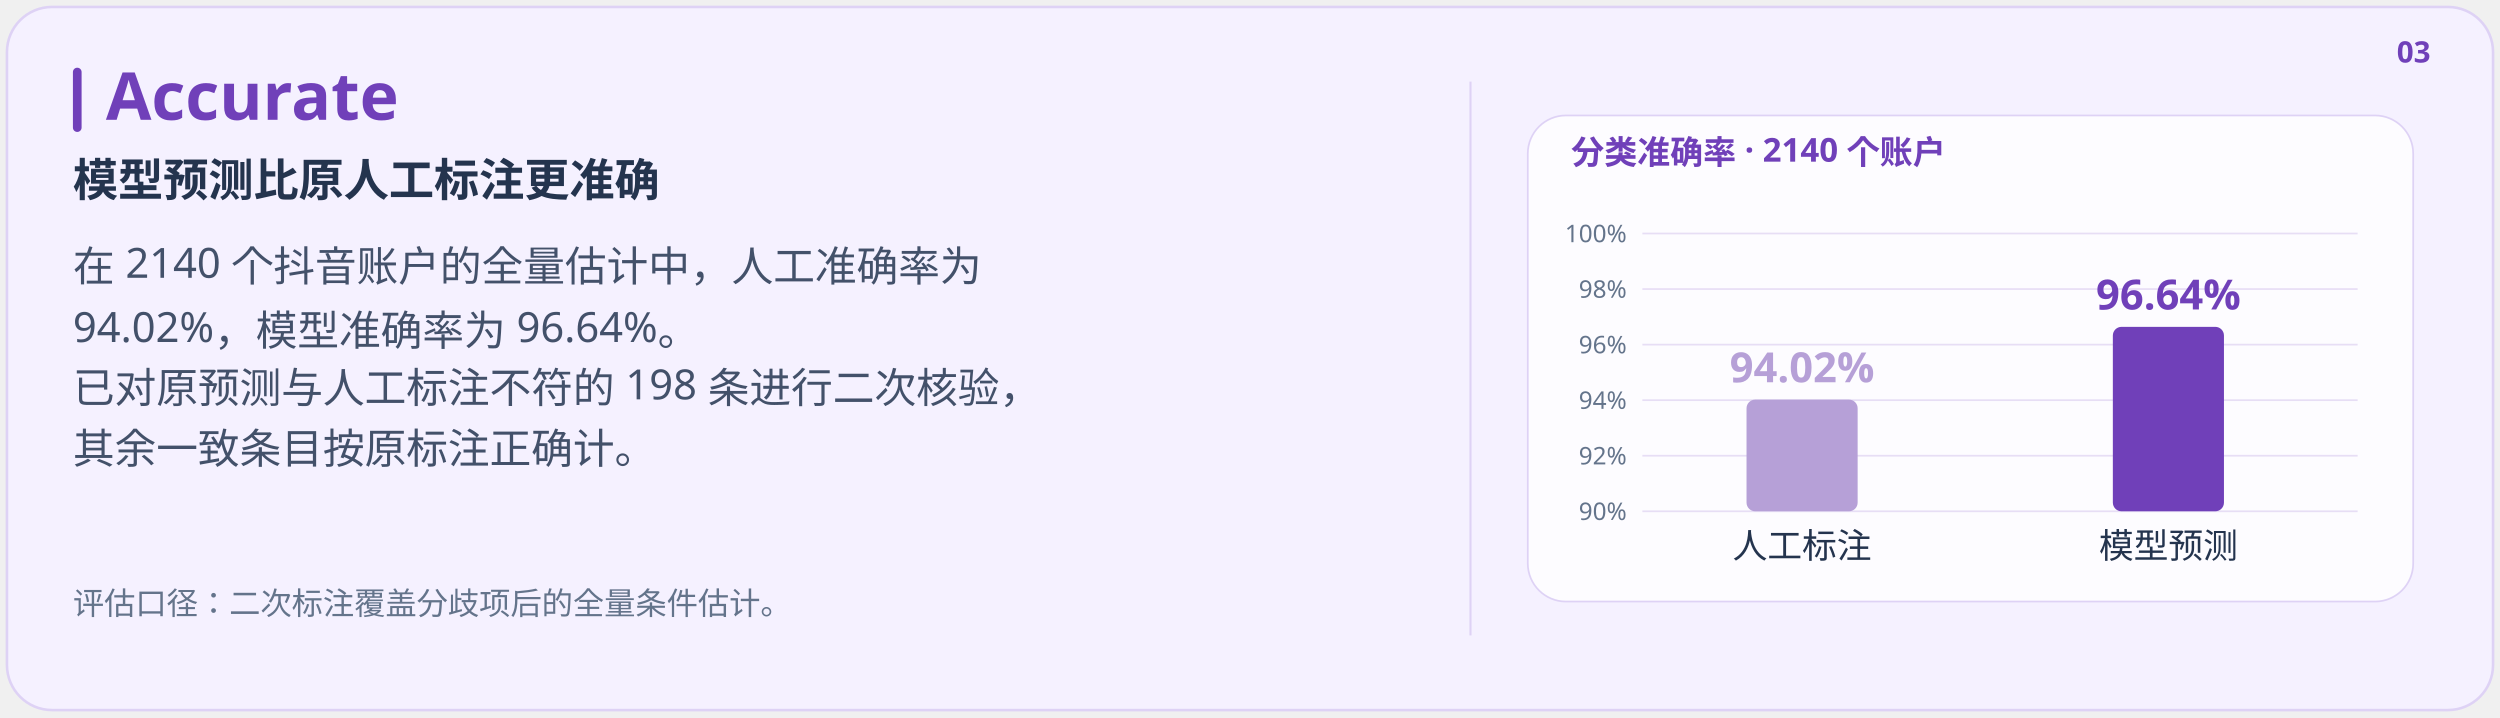
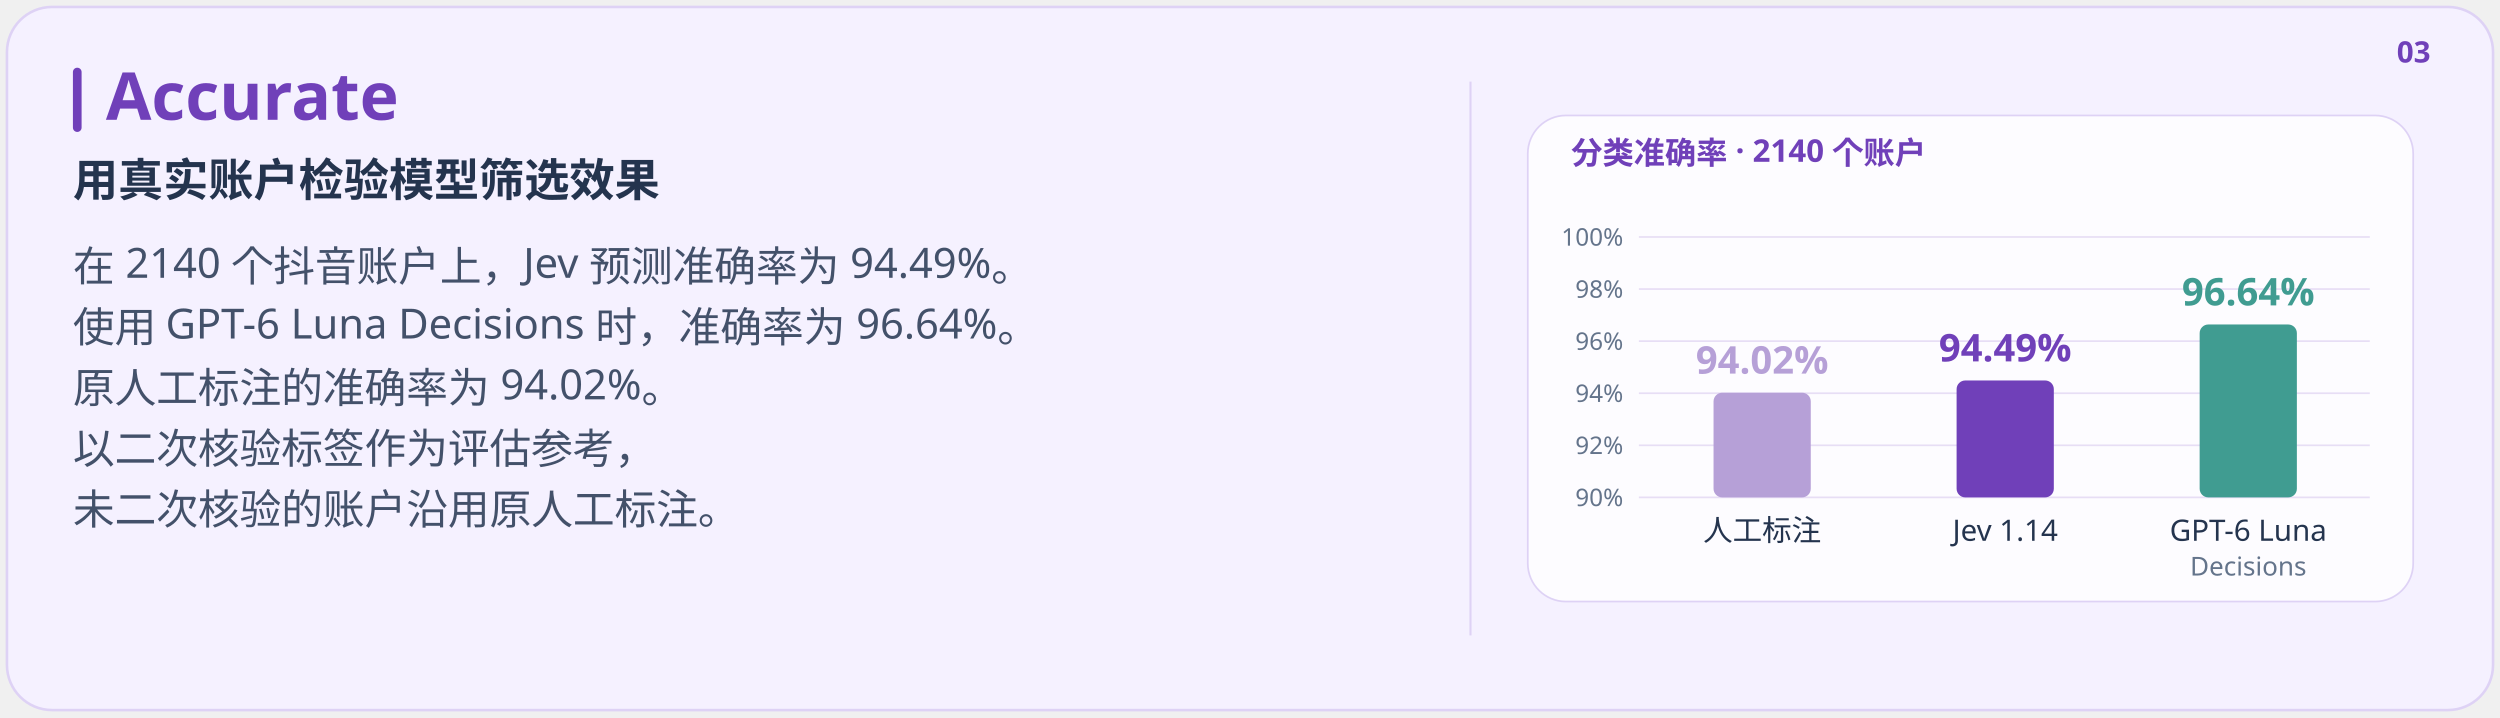
<svg xmlns="http://www.w3.org/2000/svg" width="1440" height="413" viewBox="0 0 1440 413" role="img" aria-labelledby="title description">
-   <defs>
-     <marker id="arrow" markerWidth="9" markerHeight="9" refX="7" refY="4.5" orient="auto">
-       <path d="M1 1L7 4.5L1 8" fill="none" stroke="#7040b9" stroke-width="2" stroke-linecap="round" stroke-linejoin="round" />
-     </marker>
-   </defs>
  <g font-family="Segoe UI, Microsoft YaHei, sans-serif">
    <g class="contribution" data-kind="Accurate" transform="translate(4,4)">
      <rect width="1432" height="405" rx="26" fill="#f5f1ff" stroke="#ded2f5" stroke-width="1.5" />
      <g class="copy">
        <rect x="38" y="35" width="5" height="37" rx="2.5" fill="#7040b9" />
        <text x="57" y="65" font-size="38" fill="#7040b9" font-weight="700">Accurate</text>
-         <text x="38" y="109" font-size="26" fill="#24344e" font-weight="600">模型预测比原人工标注更准确</text>
-         <text x="38" y="158" font-size="24" fill="#43516a">在 2140 个抖音账户的全量估计中，人工准确率为</text>
-         <text x="38" y="193" font-size="24" fill="#43516a">94.02%，模型准确率为 96.64%。</text>
-         <text x="38" y="228" font-size="24" fill="#43516a">已对原预测与人工标注不符的 198 条进行二次核验，</text>
-         <text x="38" y="263" font-size="24" fill="#43516a">其余一致条目按原标注正确计。</text>
-         <text x="38" y="350" font-size="18" fill="#64748b">评估口径：二次标注覆盖分歧项后的全量条件估计。</text>
+         <text x="38" y="109" font-size="26" fill="#24344e" font-weight="600">用真实账户检验模型筛选效果</text>
+         <text x="38" y="158" font-size="24" fill="#43516a">在 2140 个抖音账户上，Jev 预测准确率为 94.49%。</text>
+         <text x="38" y="193" font-size="24" fill="#43516a">使用 GPT-6 Luna Decisions 时，准确率为 96.64%。</text>
+         <text x="38" y="228" font-size="24" fill="#43516a">原人工标注的准确率为 94.02%。</text>
+         <text x="38" y="263" font-size="24" fill="#43516a">以二次核验标签作为评估参考，</text>
+         <text x="38" y="298" font-size="24" fill="#43516a">未二次核验的账户沿用原人工标注。</text>
      </g>
      <text x="1396" y="32" font-size="17" fill="#7040b9" font-weight="600" text-anchor="end">03</text>
      <path d="M843 43V362" stroke="#ded2f5" stroke-width="1.2" />
      <g class="artwork" transform="translate(876,62.5)">
        <rect width="510" height="280" rx="22" fill="#fff" fill-opacity=".8" stroke="#ded2f5" />
-         <text x="25" y="28" font-size="19" fill="#7040b9" font-weight="600">分类准确率 · 2140 个账户</text>
-         <path d="M66 228H478" stroke="#e7def5" stroke-width="1" />
-         <text x="57" y="233" font-size="14" fill="#64748b" text-anchor="end">90%</text>
-         <path d="M66 196H478" stroke="#e7def5" stroke-width="1" />
-         <text x="57" y="201" font-size="14" fill="#64748b" text-anchor="end">92%</text>
-         <path d="M66 164H478" stroke="#e7def5" stroke-width="1" />
-         <text x="57" y="169" font-size="14" fill="#64748b" text-anchor="end">94%</text>
-         <path d="M66 132H478" stroke="#e7def5" stroke-width="1" />
-         <text x="57" y="137" font-size="14" fill="#64748b" text-anchor="end">96%</text>
-         <path d="M66 100H478" stroke="#e7def5" stroke-width="1" />
-         <text x="57" y="105" font-size="14" fill="#64748b" text-anchor="end">98%</text>
-         <path d="M66 68H478" stroke="#e7def5" stroke-width="1" />
-         <text x="57" y="73" font-size="14" fill="#64748b" text-anchor="end">100%</text>
-         <rect x="126" y="163.680" width="64" height="64.320" rx="5" fill="#b6a0d7" />
-         <text x="158" y="153.68" font-size="24" fill="#b6a0d7" font-weight="700" text-anchor="middle">94.02%</text>
-         <rect x="337" y="121.760" width="64" height="106.240" rx="5" fill="#7040b9" />
-         <text x="369" y="111.76" font-size="24" fill="#7040b9" font-weight="700" text-anchor="middle">96.64%</text>
-         <text x="158" y="255" font-size="20" fill="#24344e" text-anchor="middle">人工标注</text>
-         <text x="369" y="255" font-size="20" fill="#24344e" text-anchor="middle">模型预测</text>
+         <text x="25" y="28" font-size="18" fill="#7040b9" font-weight="600">分类准确率 · 2140 个账户</text>
+         <path d="M64 220H485" stroke="#e7def5" />
+         <text x="55" y="225" font-size="14" fill="#64748b" text-anchor="end">90%</text>
+         <path d="M64 190H485" stroke="#e7def5" />
+         <text x="55" y="195" font-size="14" fill="#64748b" text-anchor="end">92%</text>
+         <path d="M64 160H485" stroke="#e7def5" />
+         <text x="55" y="165" font-size="14" fill="#64748b" text-anchor="end">94%</text>
+         <path d="M64 130H485" stroke="#e7def5" />
+         <text x="55" y="135" font-size="14" fill="#64748b" text-anchor="end">96%</text>
+         <path d="M64 100H485" stroke="#e7def5" />
+         <text x="55" y="105" font-size="14" fill="#64748b" text-anchor="end">98%</text>
+         <path d="M64 70H485" stroke="#e7def5" />
+         <text x="55" y="75" font-size="14" fill="#64748b" text-anchor="end">100%</text>
+         <rect x="107" y="159.70" width="56" height="60.30" rx="5" fill="#b6a0d7" />
+         <text x="135" y="148.7" font-size="22" fill="#b6a0d7" font-weight="700" text-anchor="middle">94.02%</text>
+         <text x="135" y="245" font-size="17" fill="#24344e" text-anchor="middle">人工标注</text>
+         <rect x="247" y="152.65" width="56" height="67.35" rx="5" fill="#7040b9" />
+         <text x="275" y="141.65" font-size="22" fill="#7040b9" font-weight="700" text-anchor="middle">94.49%</text>
+         <text x="275" y="245" font-size="17" fill="#24344e" text-anchor="middle">Jev 1.14</text>
+         <rect x="387" y="120.40" width="56" height="99.60" rx="5" fill="#409c91" />
+         <text x="415" y="109.4" font-size="22" fill="#409c91" font-weight="700" text-anchor="middle">96.64%</text>
+         <text x="415" y="245" font-size="17" fill="#24344e" text-anchor="middle">GPT-6 Luna</text>
+         <text x="415" y="265" font-size="15" fill="#64748b" text-anchor="middle">Decisions</text>
      </g>
    </g>
  </g>
</svg>
